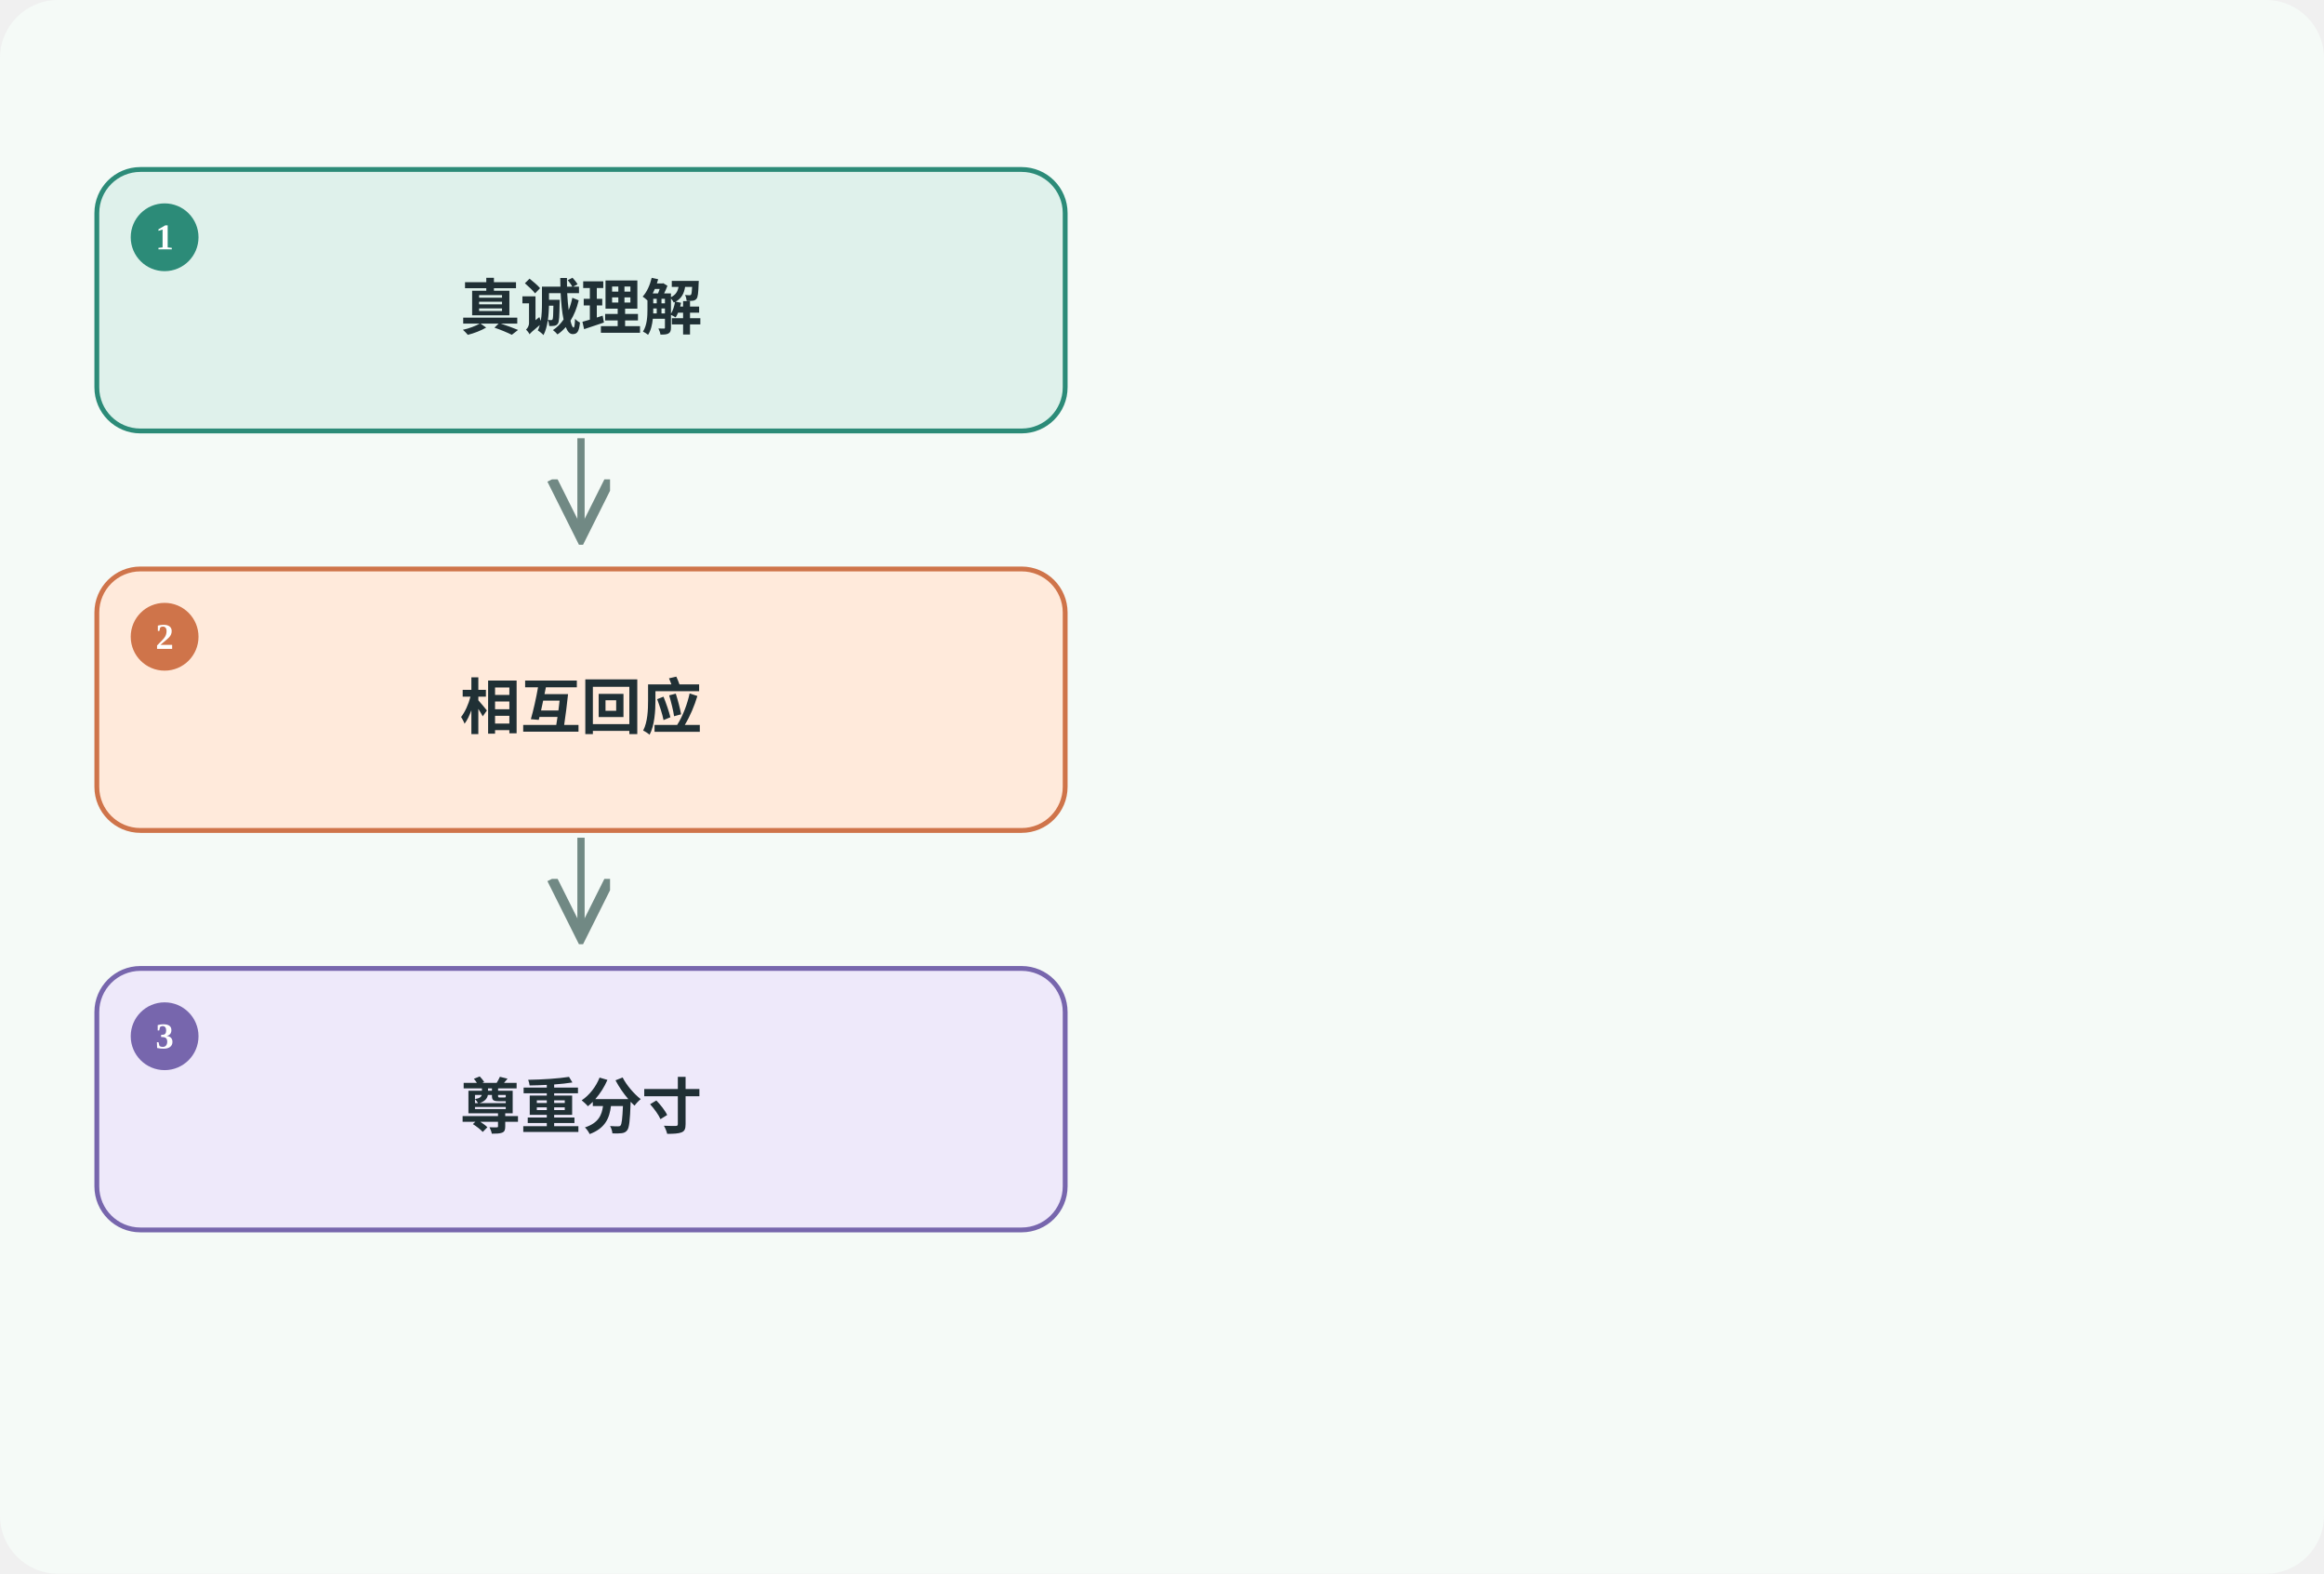
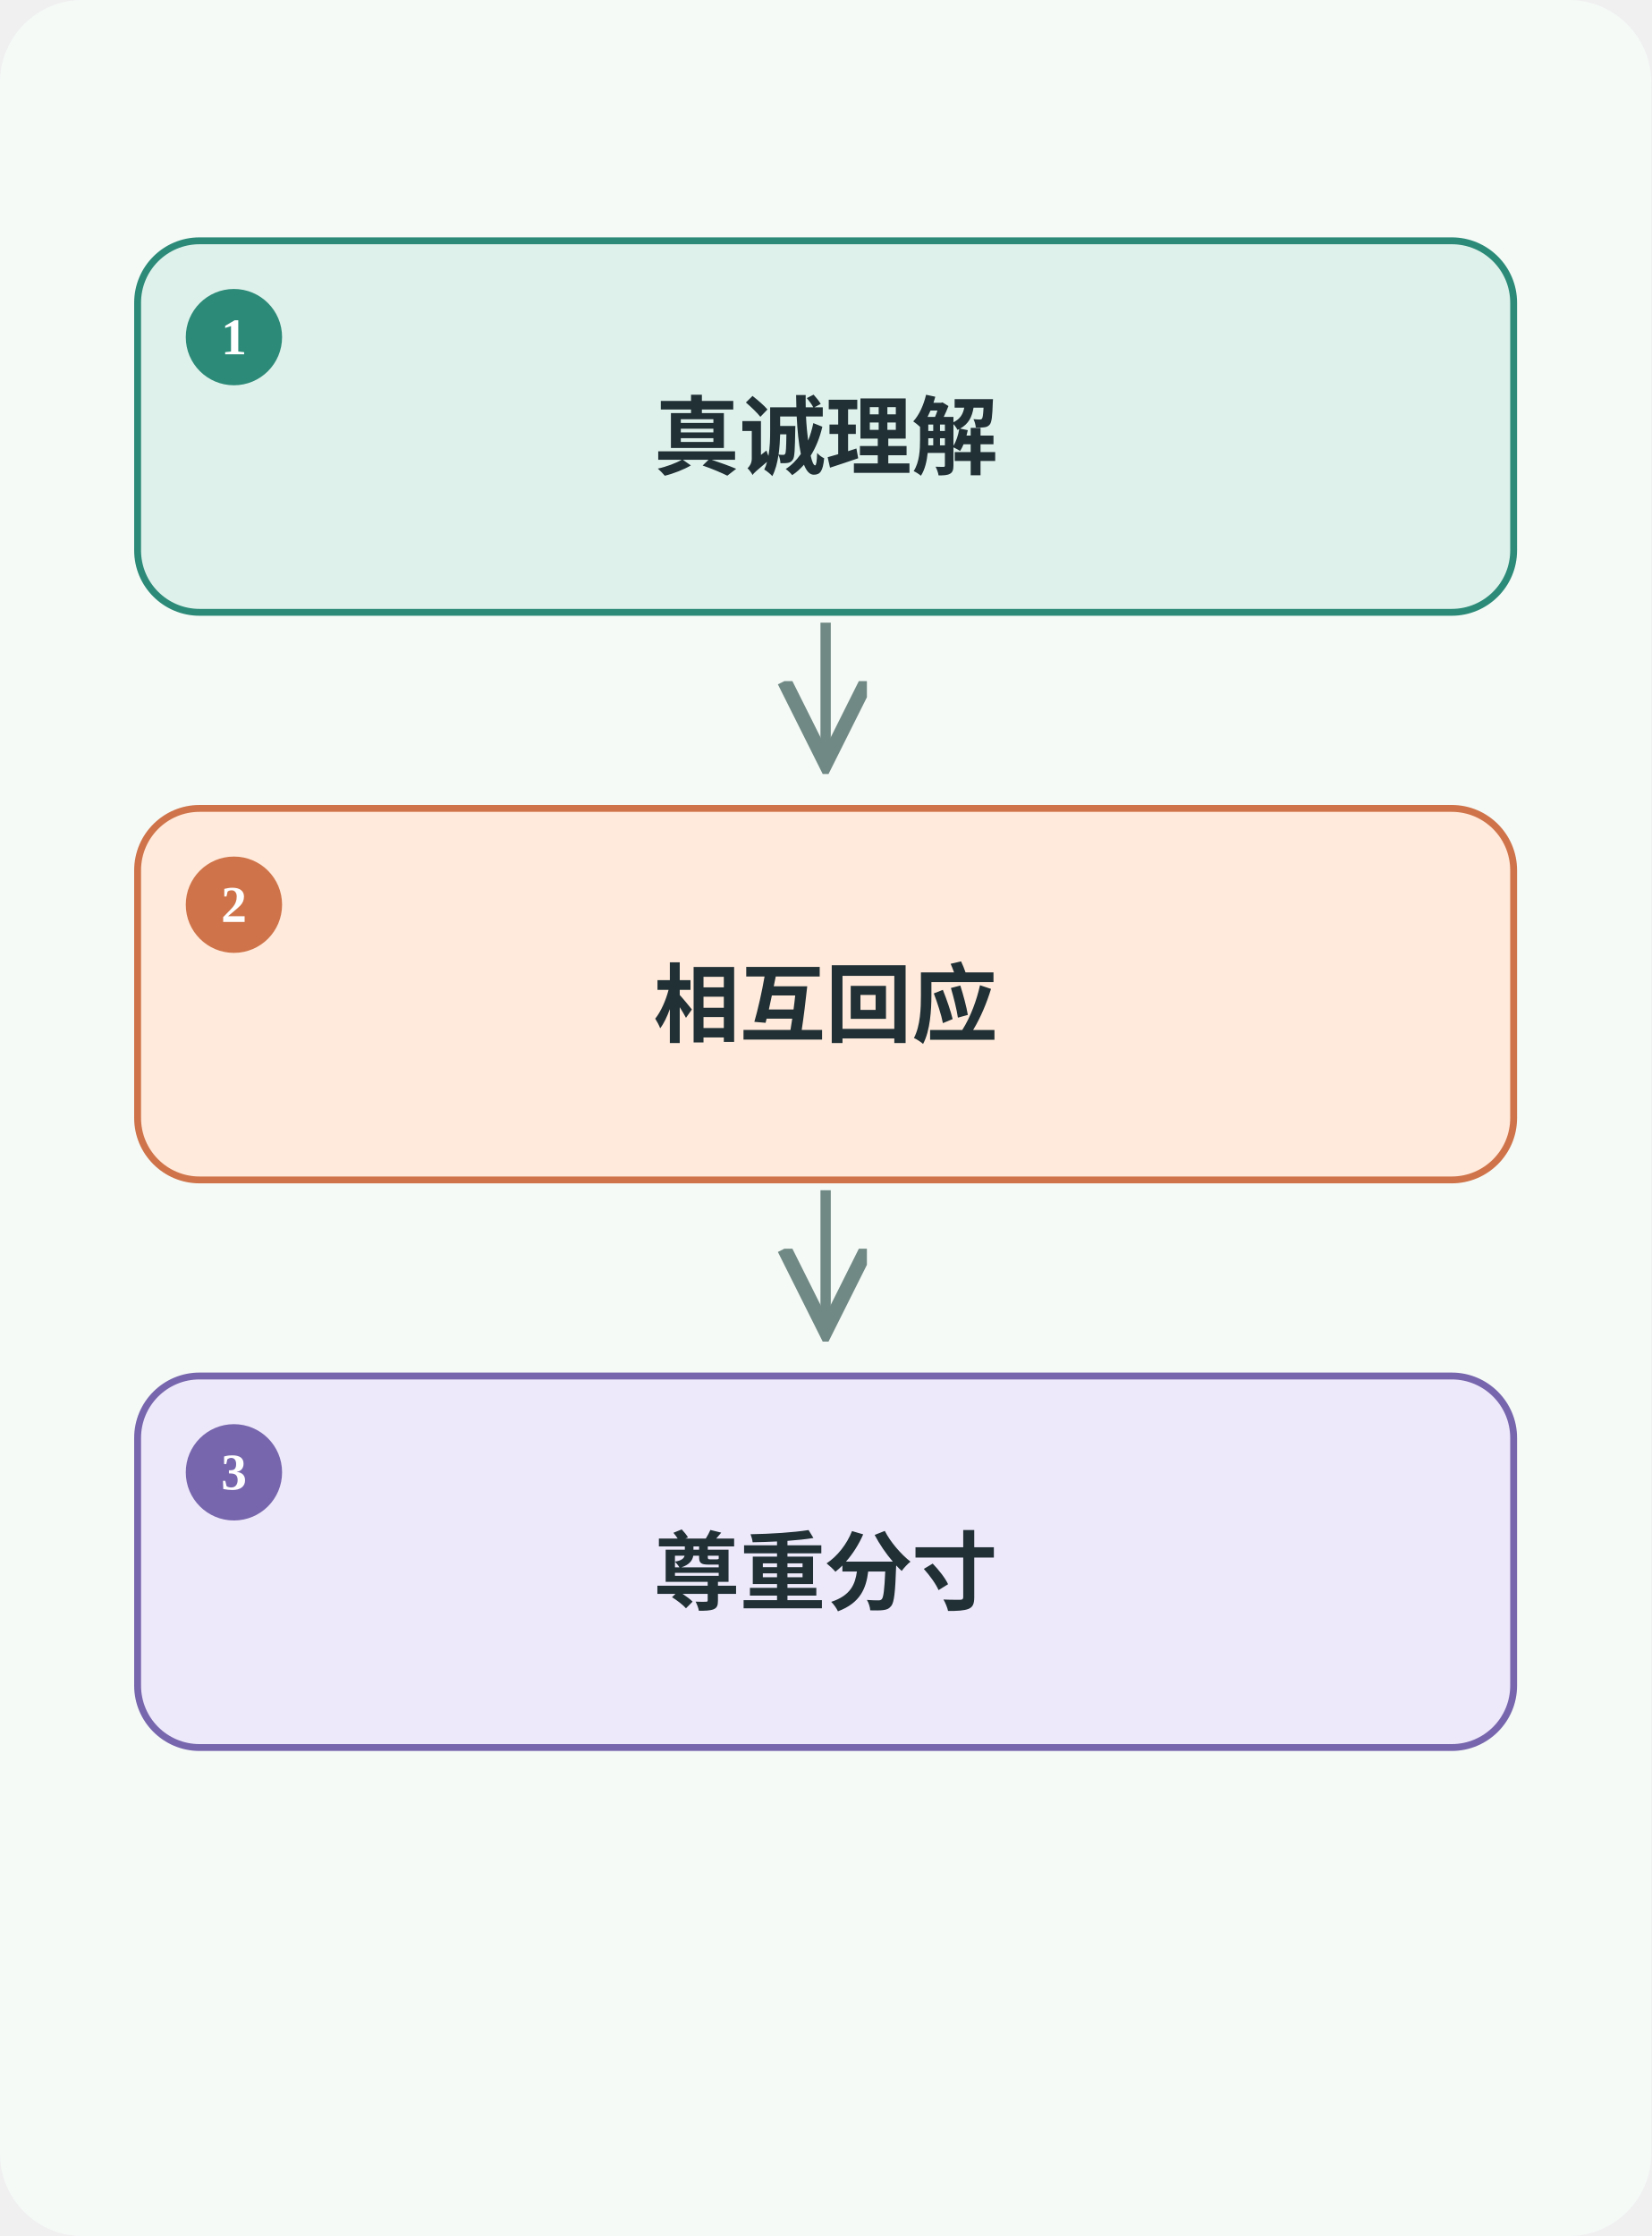
- <svg xmlns="http://www.w3.org/2000/svg" viewBox="0 0 960 650" role="img" aria-labelledby="title-friendship-boundaries-flow-true desc-friendship-boundaries-flow-true">
+ <svg xmlns="http://www.w3.org/2000/svg" viewBox="0 0 480 650" role="img" aria-labelledby="title-friendship-boundaries-flow-true desc-friendship-boundaries-flow-true">
  <defs>
    <marker id="arrow-friendship-boundaries-flow" markerWidth="9" markerHeight="9" refX="7" refY="4" orient="auto">
      <path d="M0 0 L8 4 L0 8" fill="none" stroke="#718984" stroke-width="1.4" />
    </marker>
  </defs>
-   <rect width="960" height="650" rx="24" fill="#f5faf7" />
+   <rect width="480" height="650" rx="24" fill="#f5faf7" />
  <path d="M240 181 v 38" fill="none" stroke="#718984" stroke-width="3" marker-end="url(#arrow-friendship-boundaries-flow)" />
  <path d="M240 346 v 38" fill="none" stroke="#718984" stroke-width="3" marker-end="url(#arrow-friendship-boundaries-flow)" />
  <rect x="40" y="70" width="400" height="108" rx="18" fill="#dff1eb" stroke="#2c8b78" stroke-width="2" />
  <circle cx="68" cy="98" r="14" fill="#2c8b78" />
  <text x="68" y="103" font-size="15" text-anchor="middle" fill="#fff" font-weight="800">1</text>
  <text x="240" y="136" text-anchor="middle" font-size="25" font-weight="750" fill="#203035">
    <tspan x="240" dy="0">真诚理解</tspan>
  </text>
  <rect x="40" y="235" width="400" height="108" rx="18" fill="#ffeadb" stroke="#cf744a" stroke-width="2" />
  <circle cx="68" cy="263" r="14" fill="#cf744a" />
  <text x="68" y="268" font-size="15" text-anchor="middle" fill="#fff" font-weight="800">2</text>
  <text x="240" y="301" text-anchor="middle" font-size="25" font-weight="750" fill="#203035">
    <tspan x="240" dy="0">相互回应</tspan>
  </text>
  <rect x="40" y="400" width="400" height="108" rx="18" fill="#eee9fa" stroke="#7766ad" stroke-width="2" />
  <circle cx="68" cy="428" r="14" fill="#7766ad" />
  <text x="68" y="433" font-size="15" text-anchor="middle" fill="#fff" font-weight="800">3</text>
  <text x="240" y="466" text-anchor="middle" font-size="25" font-weight="750" fill="#203035">
    <tspan x="240" dy="0">尊重分寸</tspan>
  </text>
</svg>
